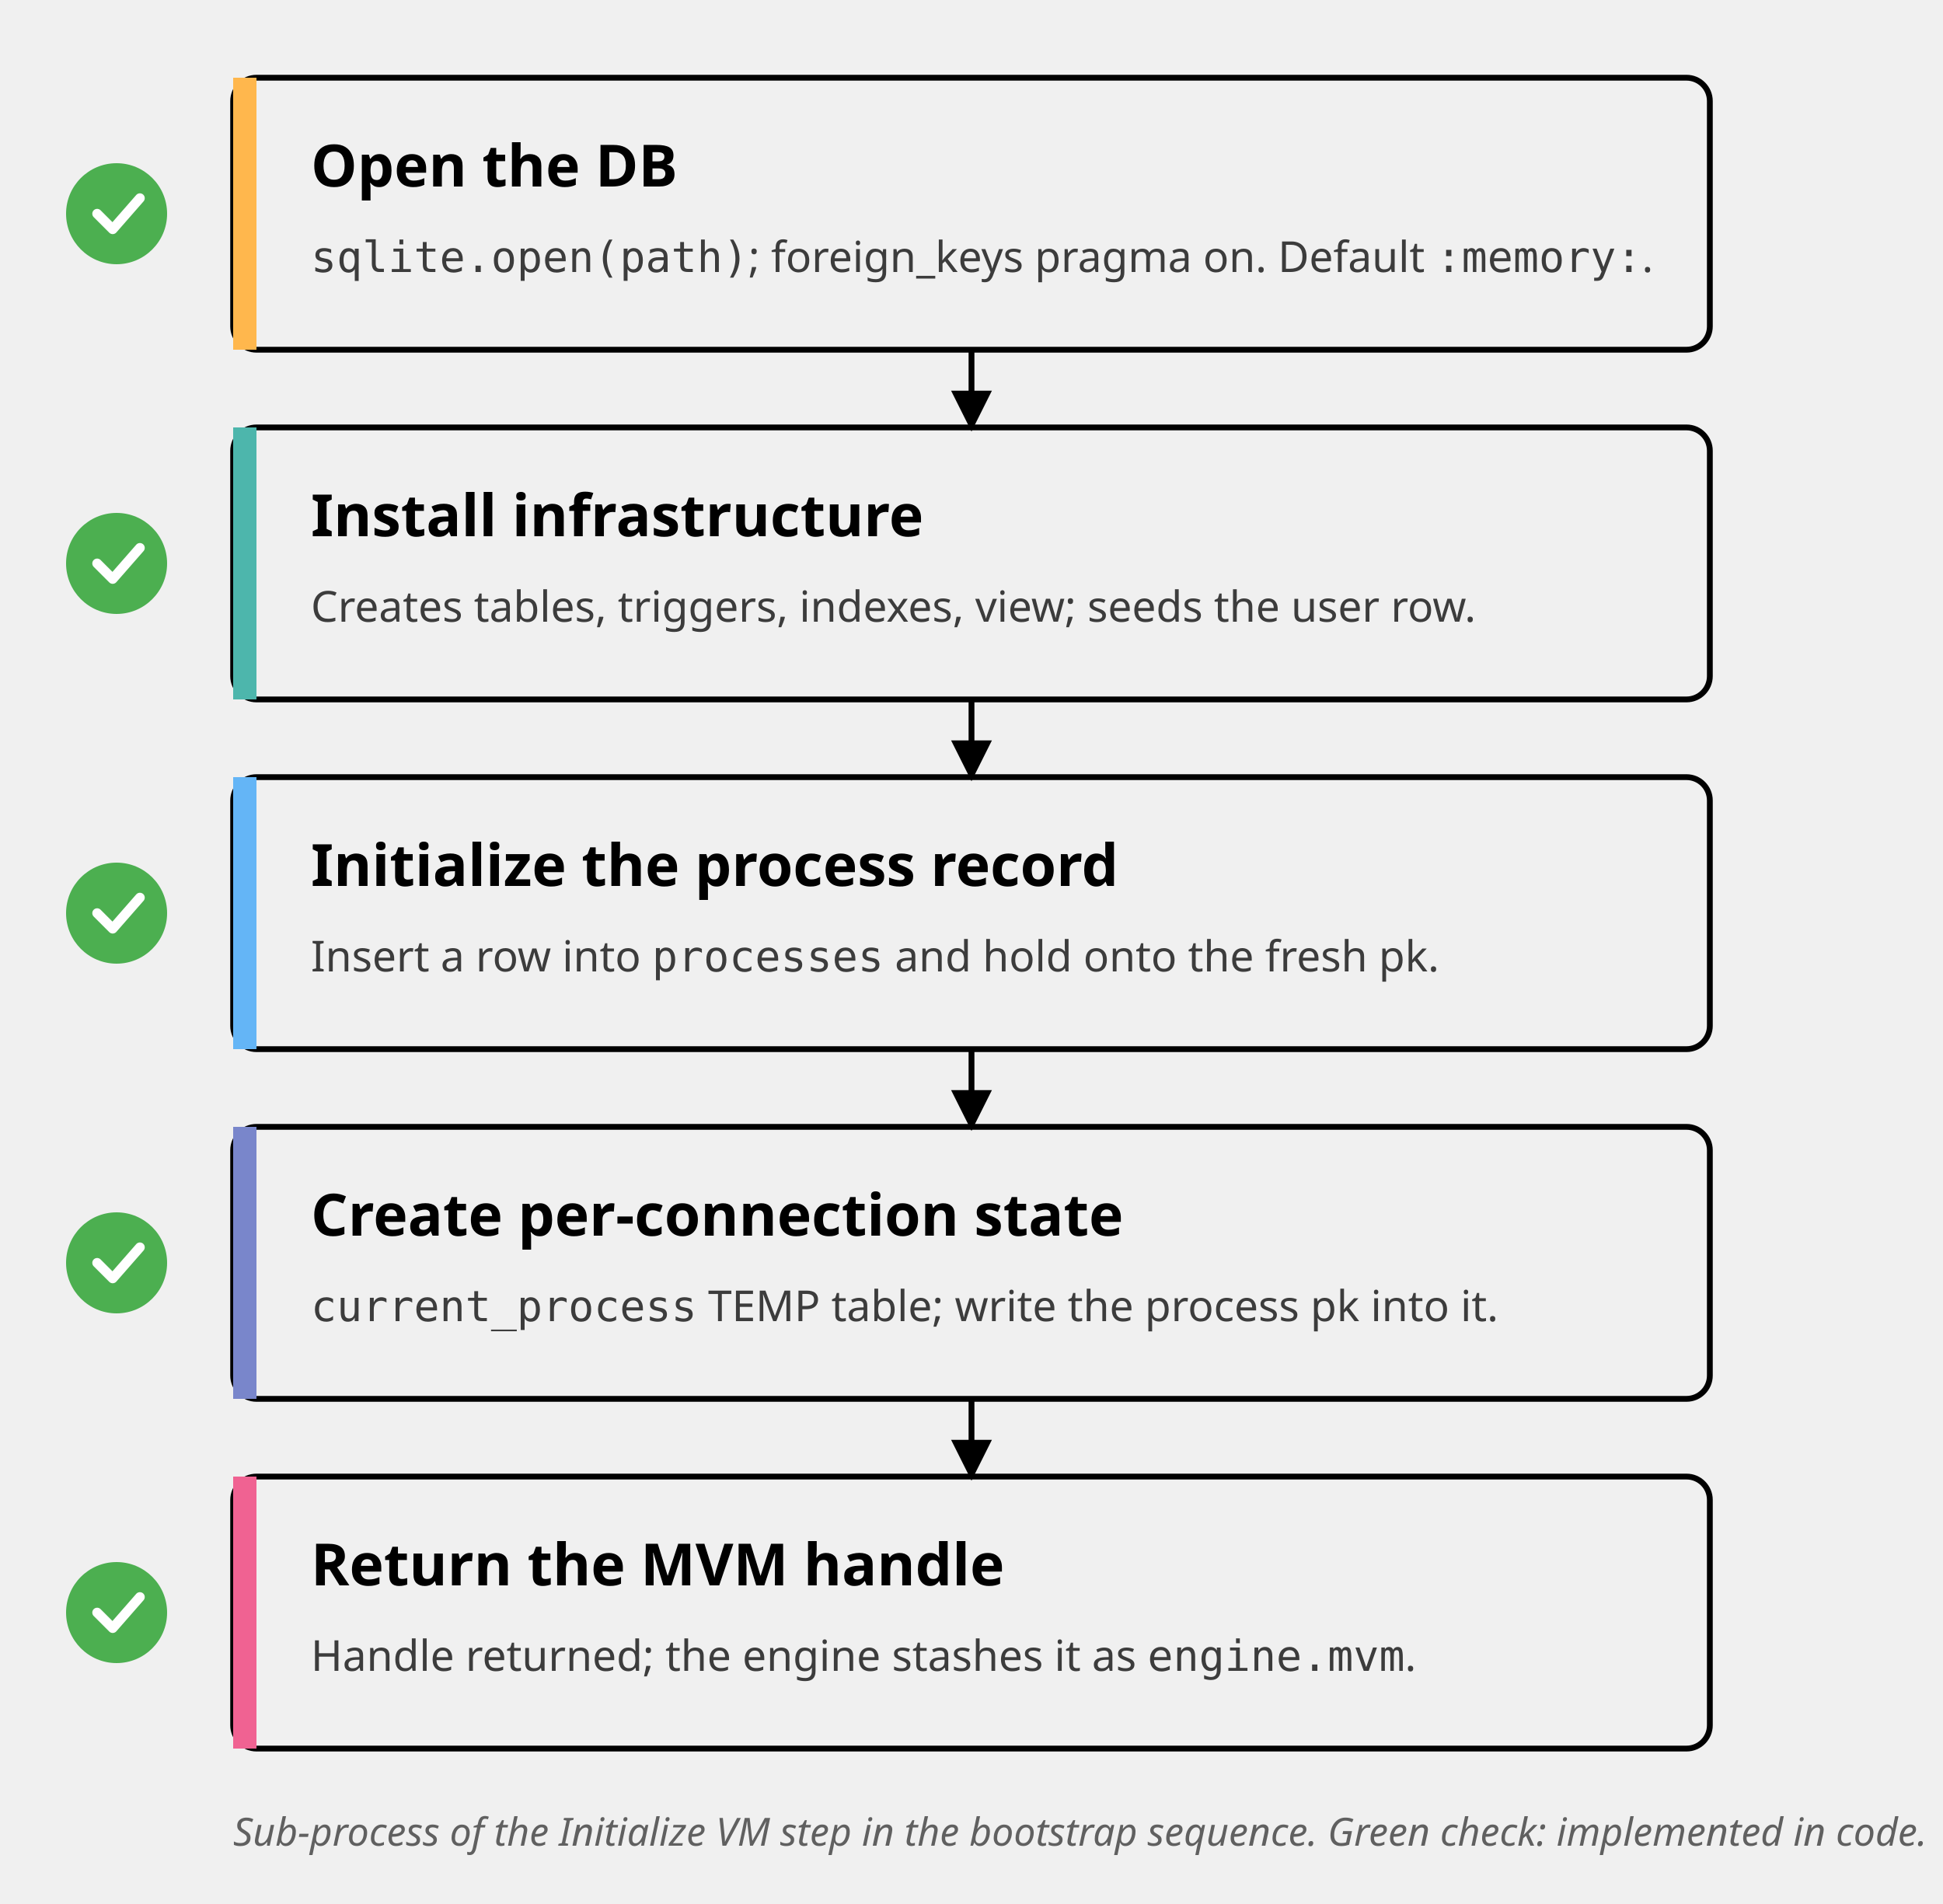
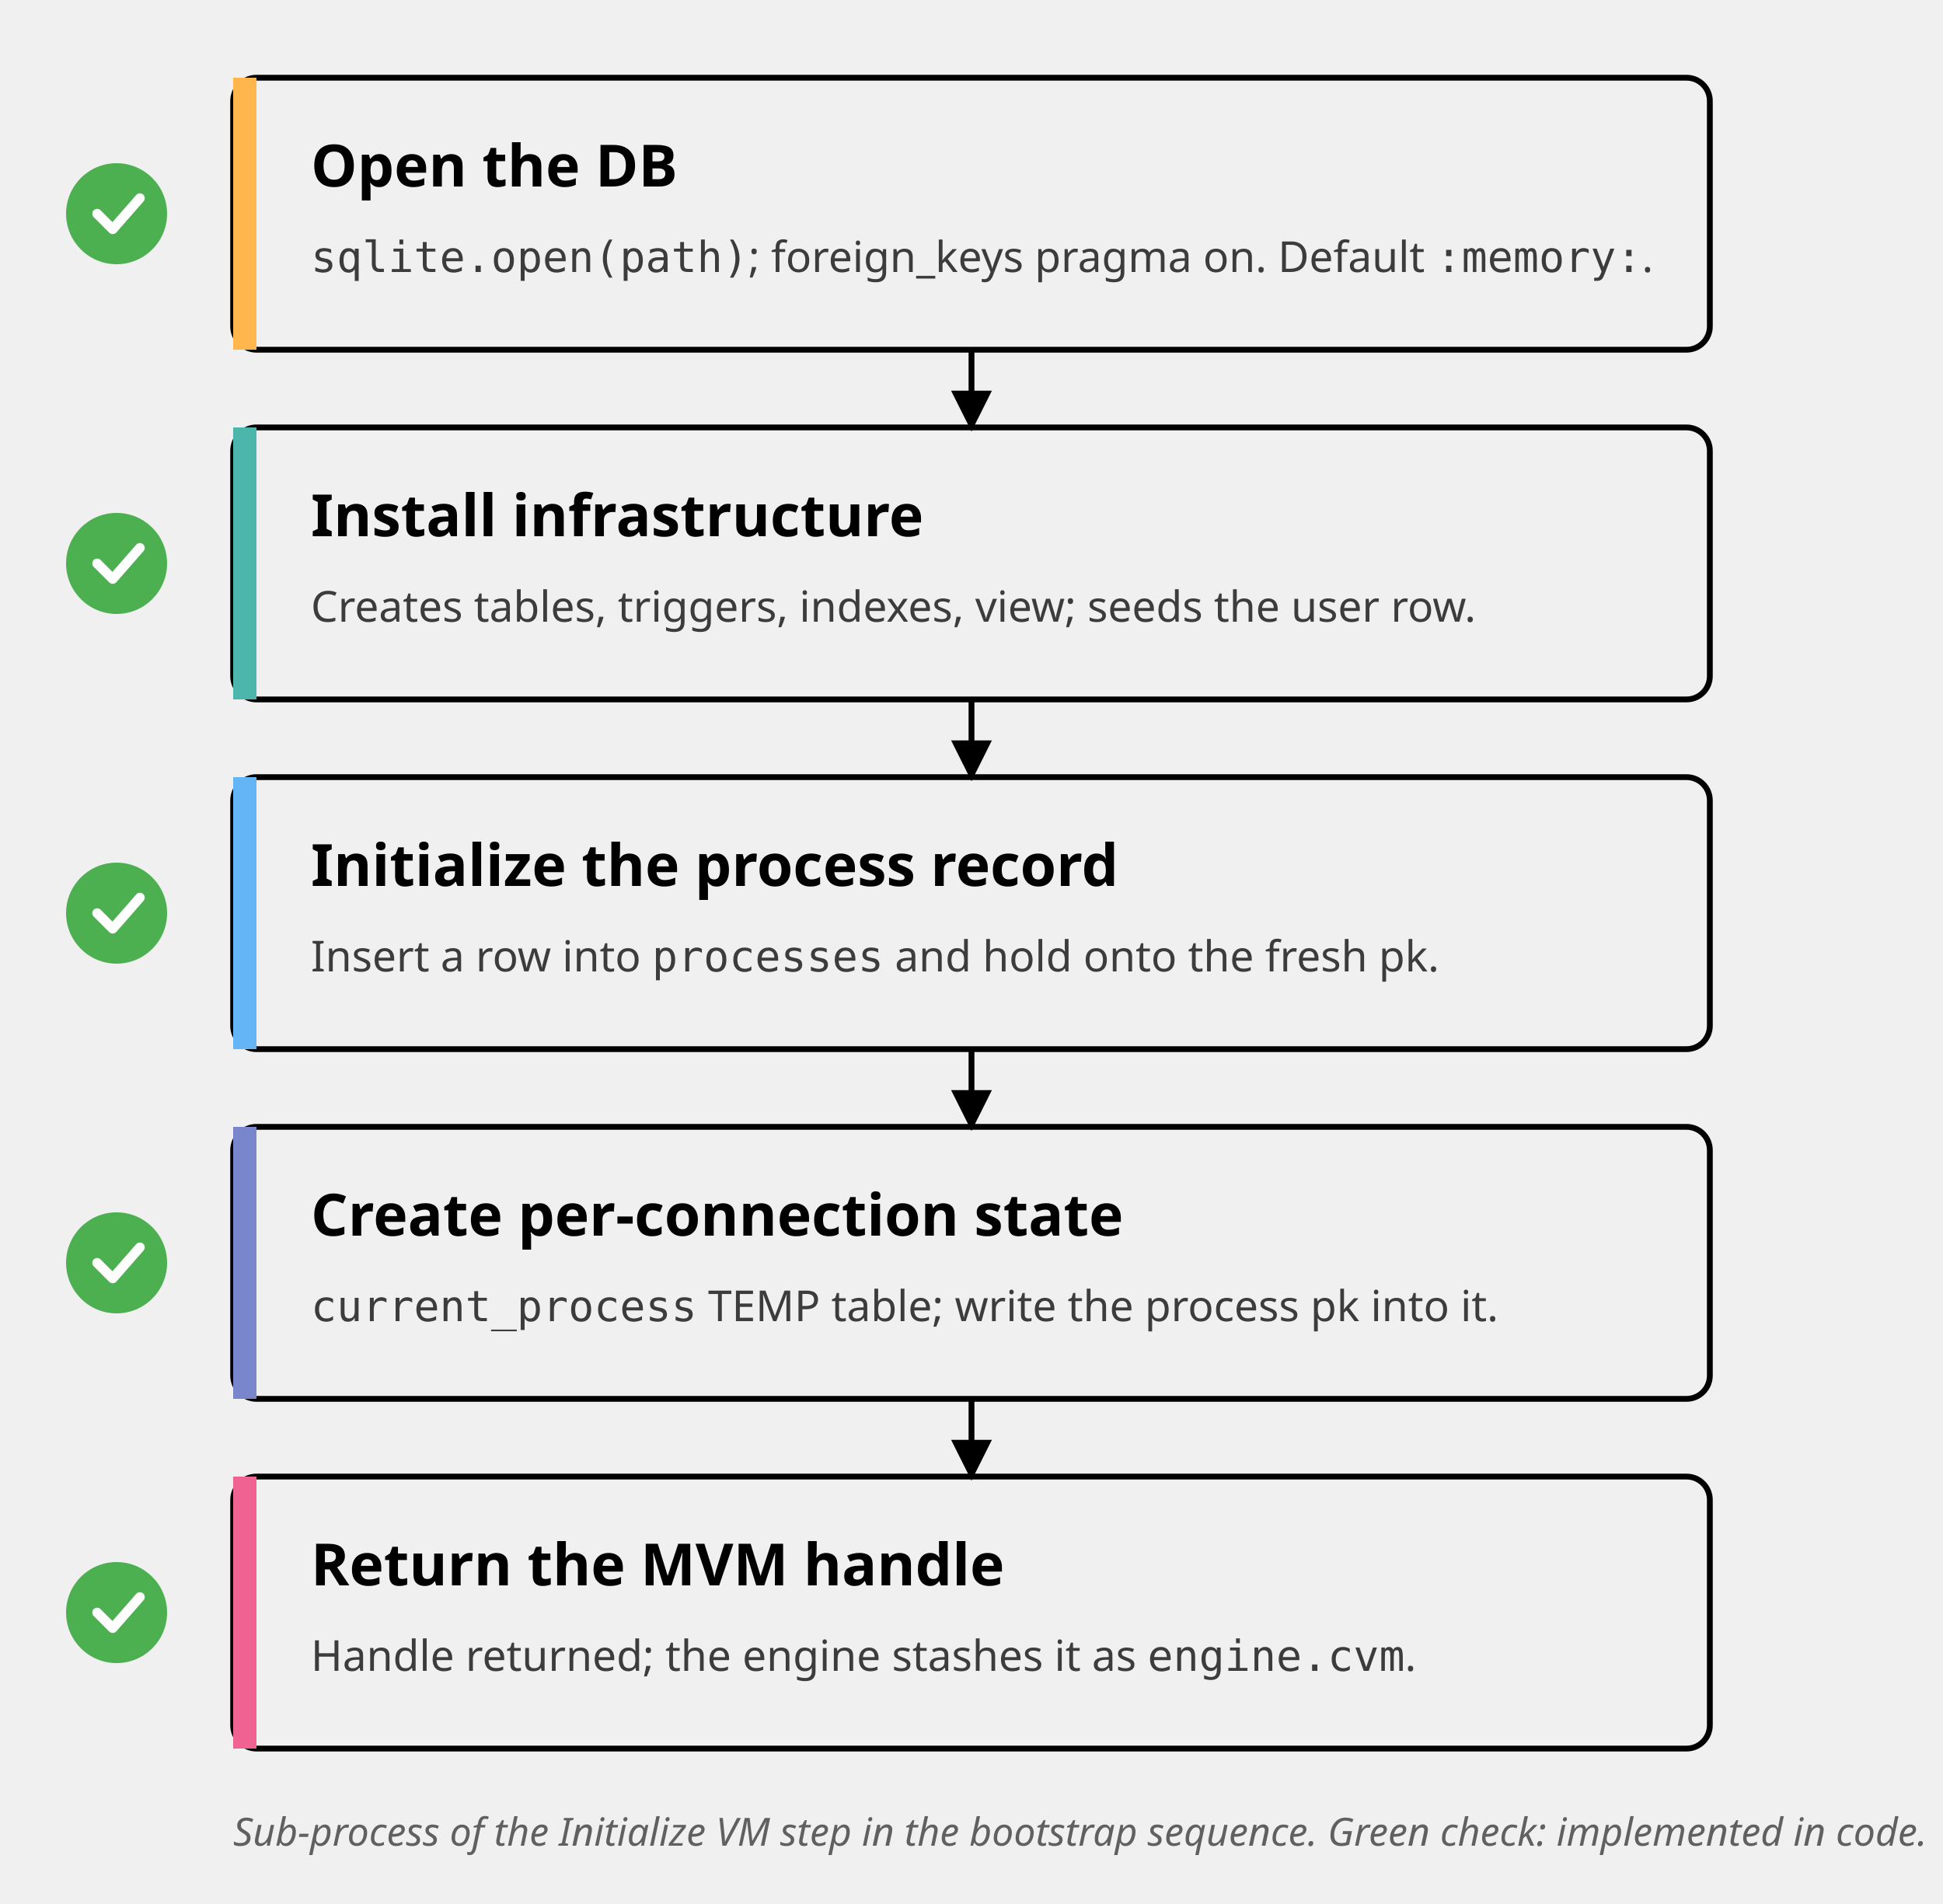
<svg xmlns="http://www.w3.org/2000/svg" viewBox="0 0 500 490" width="500" role="img" aria-label="Initialize VM sub-process, top to bottom, all five sub-steps implemented: open the DB, install infrastructure, initialize the process record, create per-connection state, return the MVM handle.">
  <defs>
    <marker id="arrow" viewBox="0 0 10 10" refX="9" refY="5" markerWidth="7" markerHeight="7" orient="auto-start-reverse">
      <path d="M 0 0 L 10 5 L 0 10 z" fill="currentColor" />
    </marker>
    <g id="done-check">
      <circle r="13" fill="#4caf50" />
      <path d="M -5 0 L -1 4 L 6 -4" fill="none" stroke="#ffffff" stroke-width="2.5" stroke-linecap="round" stroke-linejoin="round" />
    </g>
  </defs>
  <g fill="currentColor" font-family="sans-serif">
    <use href="#done-check" x="30" y="55" />
    <rect x="60" y="20" width="380" height="70" rx="6" ry="6" fill="none" stroke="currentColor" stroke-width="1.5" />
    <rect x="60" y="20" width="6" height="70" fill="#ffb74d" />
    <text x="80" y="48" font-size="15" font-weight="bold">Open the DB</text>
    <text x="80" y="70" font-size="11" opacity="0.75">
      <tspan font-family="monospace">sqlite.open(path)</tspan>; foreign_keys pragma on. Default <tspan font-family="monospace">:memory:</tspan>.</text>
    <line x1="250" y1="90" x2="250" y2="110" stroke="currentColor" stroke-width="1.5" marker-end="url(#arrow)" />
    <use href="#done-check" x="30" y="145" />
    <rect x="60" y="110" width="380" height="70" rx="6" ry="6" fill="none" stroke="currentColor" stroke-width="1.5" />
    <rect x="60" y="110" width="6" height="70" fill="#4db6ac" />
    <text x="80" y="138" font-size="15" font-weight="bold">Install infrastructure</text>
    <text x="80" y="160" font-size="11" opacity="0.75">Creates tables, triggers, indexes, view; seeds the user row.</text>
    <line x1="250" y1="180" x2="250" y2="200" stroke="currentColor" stroke-width="1.5" marker-end="url(#arrow)" />
    <use href="#done-check" x="30" y="235" />
    <rect x="60" y="200" width="380" height="70" rx="6" ry="6" fill="none" stroke="currentColor" stroke-width="1.5" />
    <rect x="60" y="200" width="6" height="70" fill="#64b5f6" />
    <text x="80" y="228" font-size="15" font-weight="bold">Initialize the process record</text>
    <text x="80" y="250" font-size="11" opacity="0.75">Insert a row into <tspan font-family="monospace">processes</tspan> and hold onto the fresh pk.</text>
    <line x1="250" y1="270" x2="250" y2="290" stroke="currentColor" stroke-width="1.5" marker-end="url(#arrow)" />
    <use href="#done-check" x="30" y="325" />
    <rect x="60" y="290" width="380" height="70" rx="6" ry="6" fill="none" stroke="currentColor" stroke-width="1.5" />
    <rect x="60" y="290" width="6" height="70" fill="#7986cb" />
    <text x="80" y="318" font-size="15" font-weight="bold">Create per-connection state</text>
    <text x="80" y="340" font-size="11" opacity="0.75">
      <tspan font-family="monospace">current_process</tspan> TEMP table; write the process pk into it.</text>
    <line x1="250" y1="360" x2="250" y2="380" stroke="currentColor" stroke-width="1.5" marker-end="url(#arrow)" />
    <use href="#done-check" x="30" y="415" />
    <rect x="60" y="380" width="380" height="70" rx="6" ry="6" fill="none" stroke="currentColor" stroke-width="1.5" />
    <rect x="60" y="380" width="6" height="70" fill="#f06292" />
    <text x="80" y="408" font-size="15" font-weight="bold">Return the MVM handle</text>
-     <text x="80" y="430" font-size="11" opacity="0.75">Handle returned; the engine stashes it as <tspan font-family="monospace">engine.mvm</tspan>.</text>
+     <text x="80" y="430" font-size="11" opacity="0.75">Handle returned; the engine stashes it as <tspan font-family="monospace">engine.cvm</tspan>.</text>
    <text x="60" y="475" font-size="10" opacity="0.6" font-style="italic">Sub-process of the Initialize VM step in the bootstrap sequence. Green check: implemented in code.</text>
  </g>
</svg>
